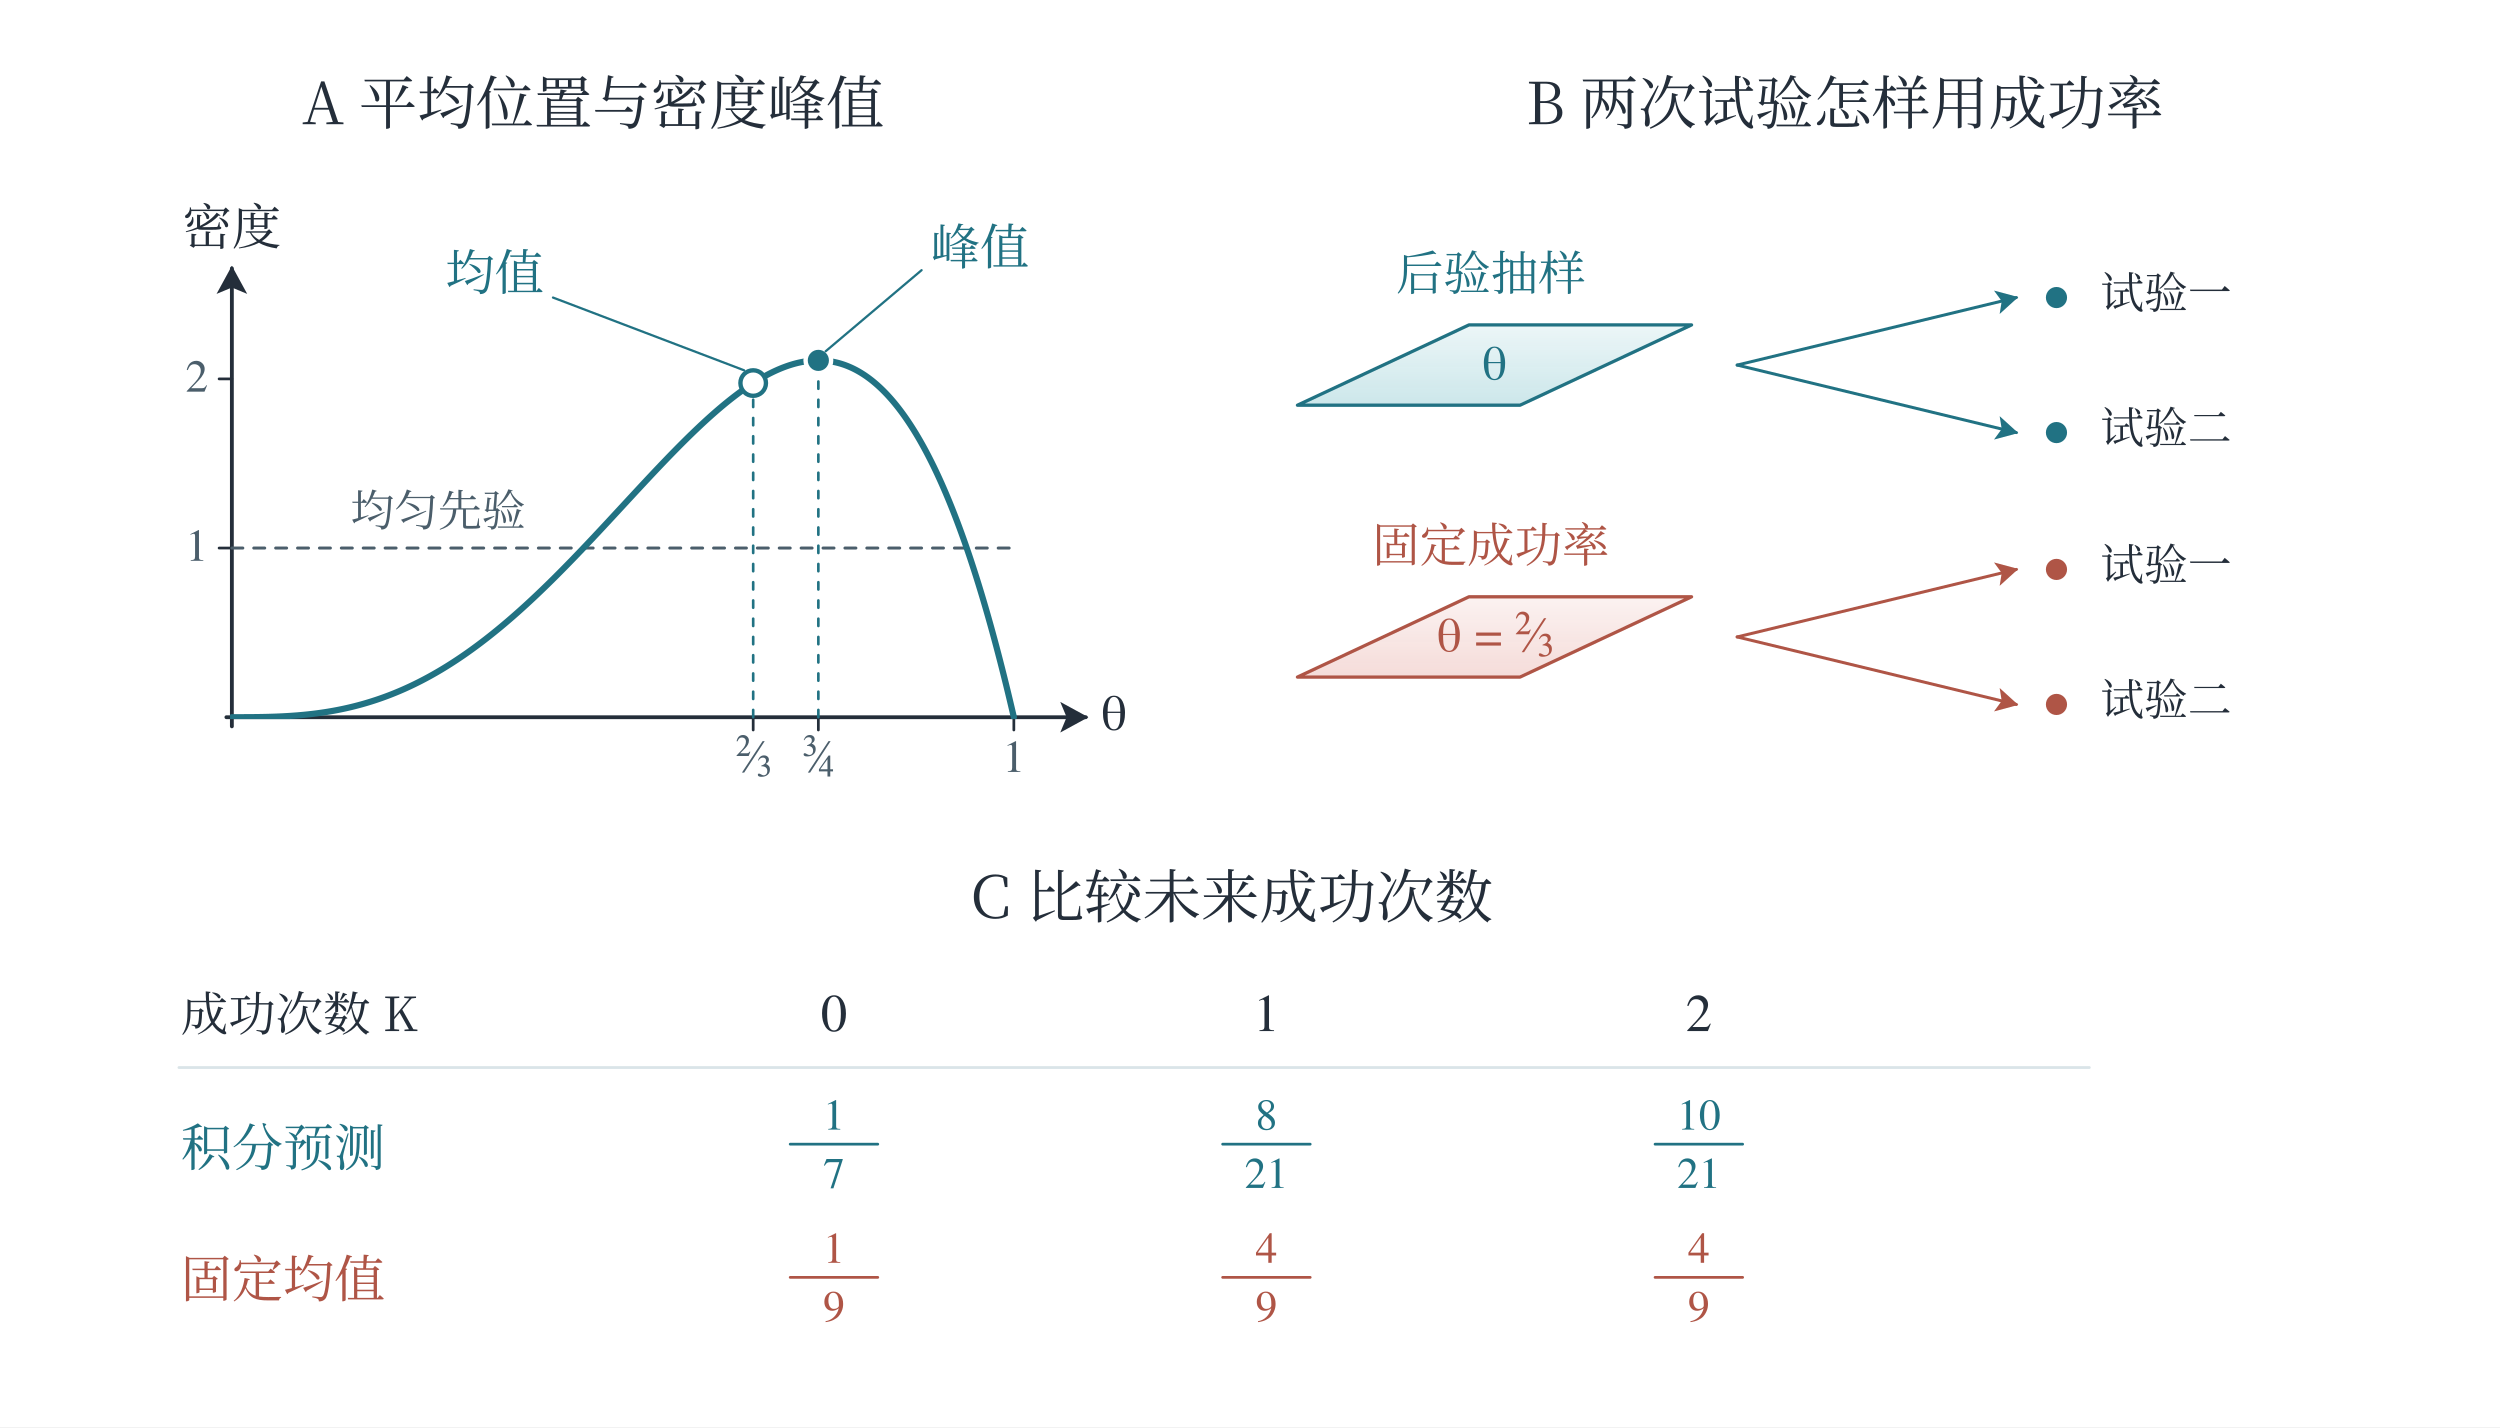
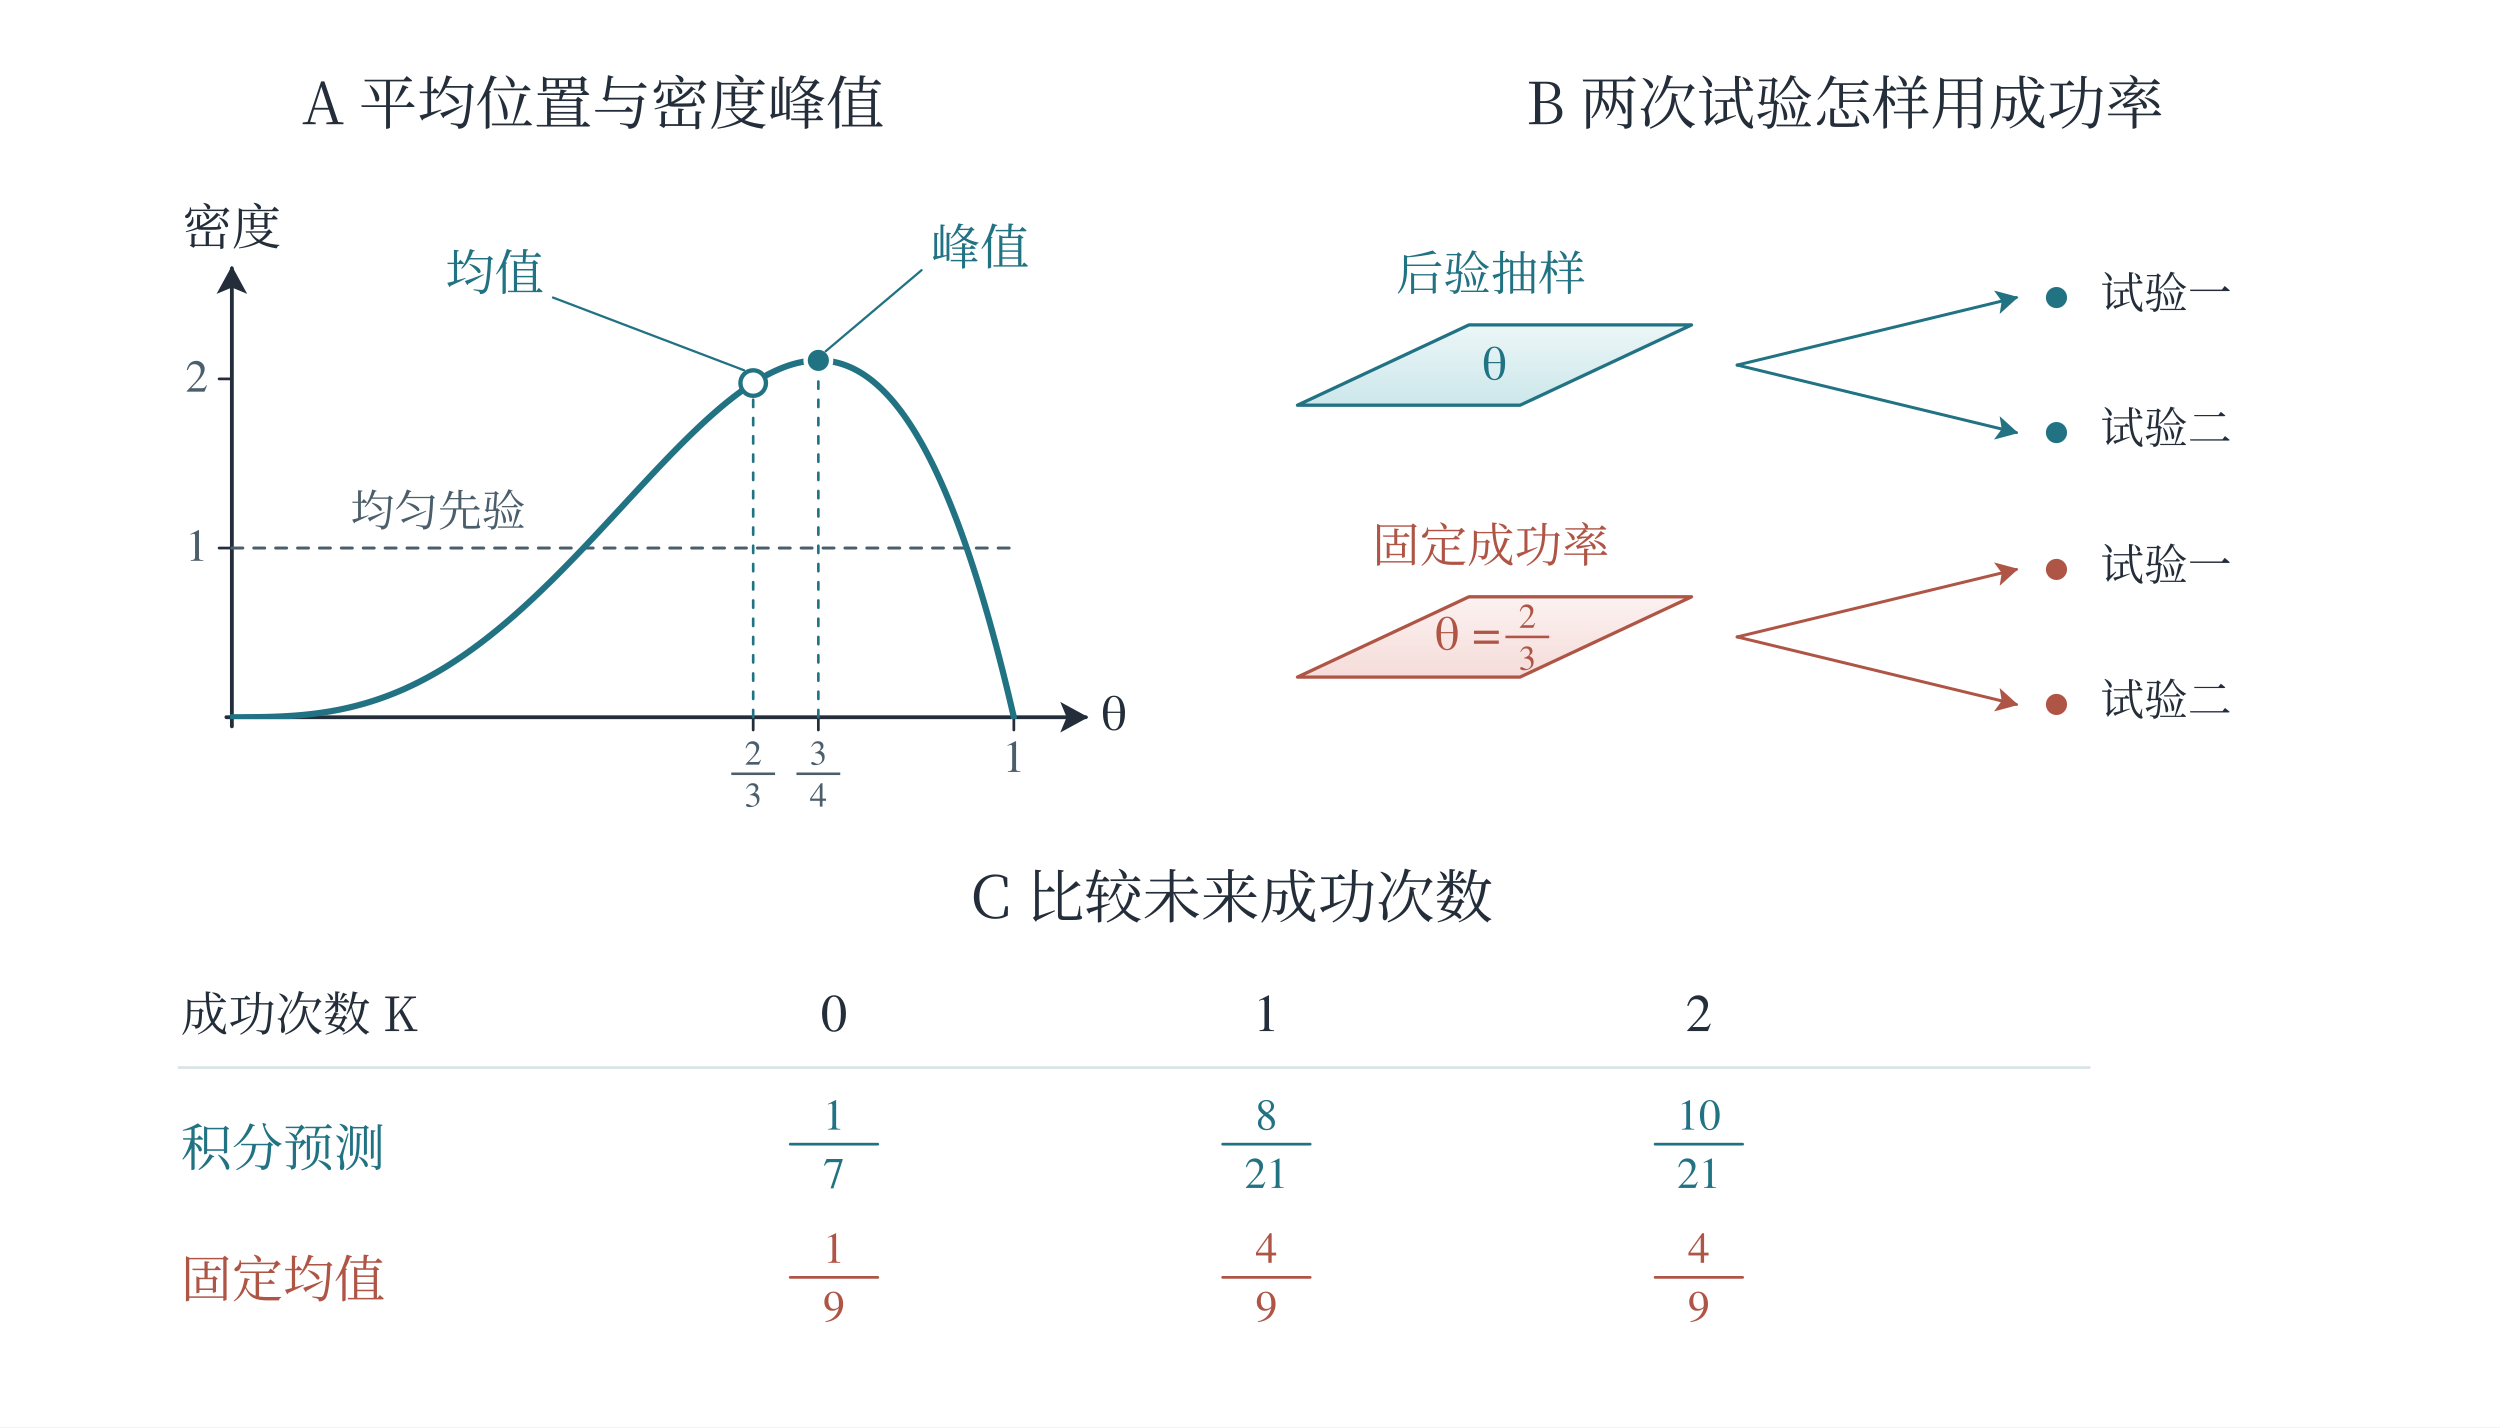
<svg xmlns="http://www.w3.org/2000/svg" width="1370.16" height="782.16" viewBox="-25.08 -25.08 1370.16 782.16" role="img" aria-labelledby="title description">
  <defs>
    <marker id="arrow-ink" viewBox="0 0 12 12" refX="10" refY="6" markerWidth="8" markerHeight="8" orient="auto-start-reverse">
      <path d="M0 0 L11 6 L0 12 L2.5 6 Z" fill="#242e3a" />
    </marker>
    <marker id="arrow-teal" viewBox="0 0 12 12" refX="10" refY="6" markerWidth="8" markerHeight="8" orient="auto-start-reverse">
      <path d="M0 0 L11 6 L0 12 L2.5 6 Z" fill="#217283" />
    </marker>
    <marker id="arrow-coral" viewBox="0 0 12 12" refX="10" refY="6" markerWidth="8" markerHeight="8" orient="auto-start-reverse">
      <path d="M0 0 L11 6 L0 12 L2.5 6 Z" fill="#af5546" />
    </marker>
    <marker id="arrow-violet" viewBox="0 0 12 12" refX="10" refY="6" markerWidth="8" markerHeight="8" orient="auto-start-reverse">
      <path d="M0 0 L11 6 L0 12 L2.5 6 Z" fill="#675e8c" />
    </marker>
    <linearGradient id="wash-cyan" x1="0%" x2="0%" y1="0%" y2="100%">
      <stop offset="0%" stop-color="#95cdd4" stop-opacity="0.18" />
      <stop offset="100%" stop-color="#95cdd4" stop-opacity="0.48" />
    </linearGradient>
    <linearGradient id="wash-red" x1="0%" x2="0%" y1="0%" y2="100%">
      <stop offset="0%" stop-color="#eab6b0" stop-opacity="0.18" />
      <stop offset="100%" stop-color="#eab6b0" stop-opacity="0.48" />
    </linearGradient>
    <linearGradient id="wash-violet" x1="0%" x2="0%" y1="0%" y2="100%">
      <stop offset="0%" stop-color="#beb4d3" stop-opacity="0.18" />
      <stop offset="100%" stop-color="#beb4d3" stop-opacity="0.48" />
    </linearGradient>
    <clipPath id="plot-1">
      <rect x="101" y="138" width="452" height="231" />
    </clipPath>
  </defs>
  <rect id="edition-paper" x="-25.08" y="-25.08" width="1370.16" height="782.16" fill="#ffffff" />
  <svg id="edition-view" x="0" y="0" width="1320" height="732" viewBox="0 0 1320 732" overflow="hidden">
    <rect width="1320" height="732" fill="#ffffff" />
    <g font-family="SimSun, Noto Serif CJK SC, STSong, Microsoft YaHei, serif">
      <text x="300" y="43" font-size="32" fill="#242e3a" text-anchor="middle" font-weight="400">A  平均位置与密度峰值</text>
      <line x1="99" y1="368" x2="570" y2="368" stroke="#242e3a" stroke-width="2.1" stroke-linecap="round" marker-end="url(#arrow-ink)" />
      <line x1="102" y1="373" x2="102" y2="122" stroke="#242e3a" stroke-width="2.1" stroke-linecap="round" marker-end="url(#arrow-ink)" />
      <text x="578" y="375" font-size="28" fill="#242e3a" text-anchor="start" font-weight="400" font-family="Cambria Math, STIX Two Text, Georgia, SimSun, serif">θ</text>
      <text x="102" y="109" font-size="27" fill="#242e3a" text-anchor="middle" font-weight="400" font-family="SimSun, Noto Serif CJK SC, STSong, Microsoft YaHei, serif">密度</text>
      <line x1="387.714" y1="368" x2="387.714" y2="375" stroke="#242e3a" stroke-width="1.5" stroke-linecap="round" />
-       <text x="387.714" y="398" font-size="25" fill="#4b5e6b" text-anchor="middle" font-weight="400" font-family="Cambria Math, STIX Two Text, Georgia, SimSun, serif">⅔</text>
+       <g>
+         <text x="387.714" y="394" font-size="19" fill="#4b5e6b" text-anchor="middle" font-weight="400" font-family="Cambria Math, STIX Two Text, Georgia, SimSun, serif">2</text>
+         <text x="387.714" y="417" font-size="19" fill="#4b5e6b" text-anchor="middle" font-weight="400" font-family="Cambria Math, STIX Two Text, Georgia, SimSun, serif">3</text>
+         <line x1="375.714" x2="399.714" y1="399" y2="399" stroke="#4b5e6b" stroke-width="1.4" />
+       </g>
      <line x1="423.429" y1="368" x2="423.429" y2="375" stroke="#242e3a" stroke-width="1.5" stroke-linecap="round" />
-       <text x="423.429" y="398" font-size="25" fill="#4b5e6b" text-anchor="middle" font-weight="400" font-family="Cambria Math, STIX Two Text, Georgia, SimSun, serif">¾</text>
+       <g>
+         <text x="423.429" y="394" font-size="19" fill="#4b5e6b" text-anchor="middle" font-weight="400" font-family="Cambria Math, STIX Two Text, Georgia, SimSun, serif">3</text>
+         <text x="423.429" y="417" font-size="19" fill="#4b5e6b" text-anchor="middle" font-weight="400" font-family="Cambria Math, STIX Two Text, Georgia, SimSun, serif">4</text>
+         <line x1="411.429" x2="435.429" y1="399" y2="399" stroke="#4b5e6b" stroke-width="1.4" />
+       </g>
      <line x1="530.571" y1="368" x2="530.571" y2="375" stroke="#242e3a" stroke-width="1.5" stroke-linecap="round" />
      <text x="530.571" y="398" font-size="25" fill="#4b5e6b" text-anchor="middle" font-weight="400" font-family="Cambria Math, STIX Two Text, Georgia, SimSun, serif">1</text>
      <line x1="95" y1="275.287" x2="102" y2="275.287" stroke="#242e3a" stroke-width="1.5" stroke-linecap="round" />
      <text x="89" y="282.287" font-size="25" fill="#4b5e6b" text-anchor="end" font-weight="400" font-family="Cambria Math, STIX Two Text, Georgia, SimSun, serif">1</text>
      <line x1="95" y1="182.575" x2="102" y2="182.575" stroke="#242e3a" stroke-width="1.5" stroke-linecap="round" />
      <text x="89" y="189.575" font-size="25" fill="#4b5e6b" text-anchor="end" font-weight="400" font-family="Cambria Math, STIX Two Text, Georgia, SimSun, serif">2</text>
      <polyline points="102,275.287 530.571,275.287" fill="none" stroke="#4b5e6b" stroke-width="1.65" stroke-linecap="round" stroke-linejoin="round" stroke-dasharray="6 6" clip-path="url(#plot-1)" />
      <polyline points="102,368 103.071,368 104.143,368 105.214,367.999 106.286,367.998 107.357,367.996 108.429,367.994 109.5,367.99 110.571,367.985 111.643,367.979 112.714,367.972 113.786,367.962 114.857,367.951 115.929,367.938 117,367.923 118.071,367.906 119.143,367.886 120.214,367.864 121.286,367.839 122.357,367.811 123.429,367.78 124.5,367.746 125.571,367.708 126.643,367.668 127.714,367.624 128.786,367.576 129.857,367.524 130.929,367.468 132,367.409 133.071,367.345 134.143,367.276 135.214,367.204 136.286,367.127 137.357,367.045 138.429,366.958 139.5,366.866 140.571,366.77 141.643,366.668 142.714,366.561 143.786,366.449 144.857,366.331 145.929,366.208 147,366.079 148.071,365.944 149.143,365.803 150.214,365.657 151.286,365.504 152.357,365.345 153.429,365.18 154.5,365.009 155.571,364.831 156.643,364.647 157.714,364.456 158.786,364.258 159.857,364.054 160.929,363.842 162,363.624 163.071,363.399 164.143,363.167 165.214,362.927 166.286,362.681 167.357,362.427 168.429,362.165 169.5,361.896 170.571,361.62 171.643,361.336 172.714,361.045 173.786,360.746 174.857,360.439 175.929,360.124 177,359.801 178.071,359.471 179.143,359.133 180.214,358.786 181.286,358.432 182.357,358.069 183.429,357.698 184.5,357.319 185.571,356.932 186.643,356.537 187.714,356.133 188.786,355.721 189.857,355.3 190.929,354.871 192,354.434 193.071,353.988 194.143,353.534 195.214,353.071 196.286,352.6 197.357,352.12 198.429,351.631 199.5,351.134 200.571,350.628 201.643,350.114 202.714,349.591 203.786,349.059 204.857,348.519 205.929,347.97 207,347.412 208.071,346.846 209.143,346.271 210.214,345.687 211.286,345.094 212.357,344.493 213.429,343.883 214.5,343.265 215.571,342.637 216.643,342.002 217.714,341.357 218.786,340.704 219.857,340.042 220.929,339.372 222,338.693 223.071,338.005 224.143,337.309 225.214,336.605 226.286,335.891 227.357,335.17 228.429,334.44 229.5,333.701 230.571,332.955 231.643,332.2 232.714,331.436 233.786,330.664 234.857,329.884 235.929,329.096 237,328.3 238.071,327.496 239.143,326.683 240.214,325.863 241.286,325.034 242.357,324.198 243.429,323.354 244.5,322.502 245.571,321.642 246.643,320.775 247.714,319.9 248.786,319.017 249.857,318.127 250.929,317.229 252,316.324 253.071,315.412 254.143,314.493 255.214,313.566 256.286,312.632 257.357,311.692 258.429,310.744 259.5,309.79 260.571,308.828 261.643,307.86 262.714,306.886 263.786,305.905 264.857,304.917 265.929,303.923 267,302.923 268.071,301.917 269.143,300.905 270.214,299.886 271.286,298.862 272.357,297.832 273.429,296.797 274.5,295.756 275.571,294.709 276.643,293.657 277.714,292.6 278.786,291.538 279.857,290.47 280.929,289.398 282,288.321 283.071,287.239 284.143,286.153 285.214,285.062 286.286,283.967 287.357,282.868 288.429,281.765 289.5,280.658 290.571,279.547 291.643,278.432 292.714,277.314 293.786,276.192 294.857,275.067 295.929,273.939 297,272.808 298.071,271.674 299.143,270.538 300.214,269.399 301.286,268.257 302.357,267.114 303.429,265.968 304.5,264.82 305.571,263.67 306.643,262.519 307.714,261.366 308.786,260.212 309.857,259.057 310.929,257.9 312,256.743 313.071,255.585 314.143,254.427 315.214,253.268 316.286,252.109 317.357,250.95 318.429,249.792 319.5,248.633 320.571,247.476 321.643,246.318 322.714,245.162 323.786,244.007 324.857,242.853 325.929,241.701 327,240.55 328.071,239.401 329.143,238.254 330.214,237.109 331.286,235.967 332.357,234.827 333.429,233.69 334.5,232.556 335.571,231.426 336.643,230.298 337.714,229.175 338.786,228.055 339.857,226.939 340.929,225.827 342,224.72 343.071,223.618 344.143,222.52 345.214,221.428 346.286,220.34 347.357,219.259 348.429,218.183 349.5,217.113 350.571,216.05 351.643,214.992 352.714,213.942 353.786,212.898 354.857,211.862 355.929,210.833 357,209.812 358.071,208.798 359.143,207.793 360.214,206.796 361.286,205.807 362.357,204.827 363.429,203.857 364.5,202.896 365.571,201.944 366.643,201.002 367.714,200.07 368.786,199.149 369.857,198.238 370.929,197.338 372,196.45 373.071,195.572 374.143,194.706 375.214,193.853 376.286,193.011 377.357,192.182 378.429,191.365 379.5,190.562 380.571,189.772 381.643,188.995 382.714,188.232 383.786,187.484 384.857,186.749 385.929,186.03 387,185.325 388.071,184.636 389.143,183.962 390.214,183.304 391.286,182.663 392.357,182.037 393.429,181.429 394.5,180.837 395.571,180.263 396.643,179.706 397.714,179.167 398.786,178.647 399.857,178.145 400.929,177.662 402,177.198 403.071,176.753 404.143,176.328 405.214,175.924 406.286,175.54 407.357,175.176 408.429,174.834 409.5,174.513 410.571,174.213 411.643,173.936 412.714,173.681 413.786,173.449 414.857,173.24 415.929,173.054 417,172.891 418.071,172.753 419.143,172.639 420.214,172.55 421.286,172.486 422.357,172.447 423.429,172.434 424.5,172.448 425.571,172.487 426.643,172.553 427.714,172.647 428.786,172.768 429.857,172.916 430.929,173.093 432,173.299 433.071,173.533 434.143,173.797 435.214,174.09 436.286,174.414 437.357,174.767 438.429,175.152 439.5,175.567 440.571,176.014 441.643,176.493 442.714,177.004 443.786,177.548 444.857,178.125 445.929,178.735 447,179.379 448.071,180.057 449.143,180.769 450.214,181.517 451.286,182.299 452.357,183.118 453.429,183.973 454.5,184.864 455.571,185.792 456.643,186.757 457.714,187.76 458.786,188.801 459.857,189.88 460.929,190.999 462,192.156 463.071,193.354 464.143,194.592 465.214,195.87 466.286,197.189 467.357,198.549 468.429,199.951 469.5,201.396 470.571,202.883 471.643,204.413 472.714,205.987 473.786,207.604 474.857,209.266 475.929,210.973 477,212.725 478.071,214.522 479.143,216.366 480.214,218.256 481.286,220.193 482.357,222.177 483.429,224.209 484.5,226.29 485.571,228.419 486.643,230.597 487.714,232.825 488.786,235.103 489.857,237.432 490.929,239.811 492,242.242 493.071,244.725 494.143,247.26 495.214,249.848 496.286,252.489 497.357,255.184 498.429,257.934 499.5,260.737 500.571,263.596 501.643,266.511 502.714,269.482 503.786,272.509 504.857,275.593 505.929,278.735 507,281.935 508.071,285.193 509.143,288.511 510.214,291.887 511.286,295.324 512.357,298.821 513.429,302.379 514.5,305.999 515.571,309.68 516.643,313.424 517.714,317.23 518.786,321.1 519.857,325.034 520.929,329.033 522,333.096 523.071,337.225 524.143,341.419 525.214,345.68 526.286,350.008 527.357,354.404 528.429,358.867 529.5,363.399 530.571,368" fill="none" stroke="#217283" stroke-width="3.4" stroke-linecap="round" stroke-linejoin="round" clip-path="url(#plot-1)" />
      <line x1="387.714" y1="368" x2="387.714" y2="184.864" stroke="#217283" stroke-width="1.45" stroke-linecap="round" stroke-dasharray="4 6" />
      <circle cx="387.714" cy="184.864" r="7" fill="#ffffff" stroke="#217283" stroke-width="2.4" />
      <line x1="423.429" y1="368" x2="423.429" y2="172.434" stroke="#217283" stroke-width="1.45" stroke-linecap="round" stroke-dasharray="4 6" />
      <circle cx="423.429" cy="172.434" r="7" fill="#217283" stroke="#ffffff" stroke-width="2.4" />
      <text x="273" y="134" font-size="27" fill="#217283" text-anchor="end" font-weight="400" font-family="SimSun, Noto Serif CJK SC, STSong, Microsoft YaHei, serif">均值</text>
      <line x1="278" y1="138" x2="382.714" y2="177.864" stroke="#217283" stroke-width="1.25" stroke-linecap="round" />
      <text x="485" y="120" font-size="27" fill="#217283" text-anchor="start" font-weight="400" font-family="SimSun, Noto Serif CJK SC, STSong, Microsoft YaHei, serif">峰值</text>
      <line x1="480" y1="123" x2="427.429" y2="167.434" stroke="#217283" stroke-width="1.25" stroke-linecap="round" />
      <text x="263" y="263.287" font-size="24" fill="#4b5e6b" text-anchor="end" font-weight="400" font-family="SimSun, Noto Serif CJK SC, STSong, Microsoft YaHei, serif">均匀先验</text>
      <text x="986" y="43" font-size="32" fill="#242e3a" text-anchor="middle" font-weight="400">B  两次试验怎样用成功率</text>
      <polygon points="686,197 780,153 902,153 808,197" fill="url(#wash-cyan)" stroke="#217283" stroke-width="1.8" stroke-linecap="round" stroke-linejoin="round" />
      <text x="792" y="134" font-size="26" fill="#217283" text-anchor="middle" font-weight="400" font-family="SimSun, Noto Serif CJK SC, STSong, Microsoft YaHei, serif">后验抽样</text>
      <text x="794" y="183" font-size="27" fill="#217283" text-anchor="middle" font-weight="400" font-family="Cambria Math, STIX Two Text, Georgia, SimSun, serif">θ</text>
      <line x1="927" y1="175" x2="1080" y2="138" stroke="#217283" stroke-width="1.65" stroke-linecap="round" marker-end="url(#arrow-teal)" />
      <circle cx="1102" cy="138" r="7" fill="#217283" stroke="#ffffff" stroke-width="2.4" />
      <text x="1126" y="144" font-size="24" fill="#242e3a" text-anchor="start" font-weight="400" font-family="SimSun, Noto Serif CJK SC, STSong, Microsoft YaHei, serif">试验一</text>
      <line x1="927" y1="175" x2="1080" y2="212" stroke="#217283" stroke-width="1.65" stroke-linecap="round" marker-end="url(#arrow-teal)" />
      <circle cx="1102" cy="212" r="7" fill="#217283" stroke="#ffffff" stroke-width="2.4" />
      <text x="1126" y="218" font-size="24" fill="#242e3a" text-anchor="start" font-weight="400" font-family="SimSun, Noto Serif CJK SC, STSong, Microsoft YaHei, serif">试验二</text>
      <polygon points="686,346 780,302 902,302 808,346" fill="url(#wash-red)" stroke="#af5546" stroke-width="1.8" stroke-linecap="round" stroke-linejoin="round" />
      <text x="792" y="283" font-size="26" fill="#af5546" text-anchor="middle" font-weight="400" font-family="SimSun, Noto Serif CJK SC, STSong, Microsoft YaHei, serif">固定成功率</text>
-       <text x="794" y="332" font-size="27" fill="#af5546" text-anchor="middle" font-weight="400" font-family="Cambria Math, STIX Two Text, Georgia, SimSun, serif">θ = ⅔</text>
+       <text x="779" y="331" font-size="27" fill="#af5546" text-anchor="middle" font-weight="400" font-family="Cambria Math, STIX Two Text, Georgia, SimSun, serif">θ =</text>
+       <g>
+         <text x="812.0" y="319" font-size="19" fill="#af5546" text-anchor="middle" font-weight="400" font-family="Cambria Math, STIX Two Text, Georgia, SimSun, serif">2</text>
+         <text x="812.0" y="342" font-size="19" fill="#af5546" text-anchor="middle" font-weight="400" font-family="Cambria Math, STIX Two Text, Georgia, SimSun, serif">3</text>
+         <line x1="800.0" x2="824.0" y1="324" y2="324" stroke="#af5546" stroke-width="1.4" />
+       </g>
      <line x1="927" y1="324" x2="1080" y2="287" stroke="#af5546" stroke-width="1.65" stroke-linecap="round" marker-end="url(#arrow-coral)" />
      <circle cx="1102" cy="287" r="7" fill="#af5546" stroke="#ffffff" stroke-width="2.4" />
      <text x="1126" y="293" font-size="24" fill="#242e3a" text-anchor="start" font-weight="400" font-family="SimSun, Noto Serif CJK SC, STSong, Microsoft YaHei, serif">试验一</text>
      <line x1="927" y1="324" x2="1080" y2="361" stroke="#af5546" stroke-width="1.65" stroke-linecap="round" marker-end="url(#arrow-coral)" />
      <circle cx="1102" cy="361" r="7" fill="#af5546" stroke="#ffffff" stroke-width="2.4" />
      <text x="1126" y="367" font-size="24" fill="#242e3a" text-anchor="start" font-weight="400" font-family="SimSun, Noto Serif CJK SC, STSong, Microsoft YaHei, serif">试验二</text>
      <text x="650" y="478" font-size="32" fill="#242e3a" text-anchor="middle" font-weight="400">C  比较未来成功次数</text>
      <text x="74" y="540" font-size="26" fill="#242e3a" text-anchor="start" font-weight="400">成功次数 K</text>
      <text x="74" y="614" font-size="28" fill="#217283" text-anchor="start" font-weight="400" font-family="SimSun, Noto Serif CJK SC, STSong, Microsoft YaHei, serif">积分预测</text>
      <text x="74" y="686" font-size="28" fill="#af5546" text-anchor="start" font-weight="400" font-family="SimSun, Noto Serif CJK SC, STSong, Microsoft YaHei, serif">固定均值</text>
      <text x="432" y="540" font-size="29" fill="#242e3a" text-anchor="middle" font-weight="400" font-family="Cambria Math, STIX Two Text, Georgia, SimSun, serif">0</text>
      <text x="432" y="594" font-size="24" fill="#217283" text-anchor="middle" font-weight="400" font-family="Cambria Math, STIX Two Text, Georgia, SimSun, serif">1</text>
      <line x1="408" y1="602" x2="456" y2="602" stroke="#217283" stroke-width="1.5" stroke-linecap="round" />
      <text x="432" y="626" font-size="24" fill="#217283" text-anchor="middle" font-weight="400" font-family="Cambria Math, STIX Two Text, Georgia, SimSun, serif">7</text>
      <text x="432" y="667" font-size="24" fill="#af5546" text-anchor="middle" font-weight="400" font-family="Cambria Math, STIX Two Text, Georgia, SimSun, serif">1</text>
      <line x1="408" y1="675" x2="456" y2="675" stroke="#af5546" stroke-width="1.5" stroke-linecap="round" />
      <text x="432" y="699" font-size="24" fill="#af5546" text-anchor="middle" font-weight="400" font-family="Cambria Math, STIX Two Text, Georgia, SimSun, serif">9</text>
      <text x="669" y="540" font-size="29" fill="#242e3a" text-anchor="middle" font-weight="400" font-family="Cambria Math, STIX Two Text, Georgia, SimSun, serif">1</text>
      <text x="669" y="594" font-size="24" fill="#217283" text-anchor="middle" font-weight="400" font-family="Cambria Math, STIX Two Text, Georgia, SimSun, serif">8</text>
      <line x1="645" y1="602" x2="693" y2="602" stroke="#217283" stroke-width="1.5" stroke-linecap="round" />
      <text x="669" y="626" font-size="24" fill="#217283" text-anchor="middle" font-weight="400" font-family="Cambria Math, STIX Two Text, Georgia, SimSun, serif">21</text>
      <text x="669" y="667" font-size="24" fill="#af5546" text-anchor="middle" font-weight="400" font-family="Cambria Math, STIX Two Text, Georgia, SimSun, serif">4</text>
      <line x1="645" y1="675" x2="693" y2="675" stroke="#af5546" stroke-width="1.5" stroke-linecap="round" />
      <text x="669" y="699" font-size="24" fill="#af5546" text-anchor="middle" font-weight="400" font-family="Cambria Math, STIX Two Text, Georgia, SimSun, serif">9</text>
      <text x="906" y="540" font-size="29" fill="#242e3a" text-anchor="middle" font-weight="400" font-family="Cambria Math, STIX Two Text, Georgia, SimSun, serif">2</text>
      <text x="906" y="594" font-size="24" fill="#217283" text-anchor="middle" font-weight="400" font-family="Cambria Math, STIX Two Text, Georgia, SimSun, serif">10</text>
      <line x1="882" y1="602" x2="930" y2="602" stroke="#217283" stroke-width="1.5" stroke-linecap="round" />
      <text x="906" y="626" font-size="24" fill="#217283" text-anchor="middle" font-weight="400" font-family="Cambria Math, STIX Two Text, Georgia, SimSun, serif">21</text>
      <text x="906" y="667" font-size="24" fill="#af5546" text-anchor="middle" font-weight="400" font-family="Cambria Math, STIX Two Text, Georgia, SimSun, serif">4</text>
      <line x1="882" y1="675" x2="930" y2="675" stroke="#af5546" stroke-width="1.5" stroke-linecap="round" />
      <text x="906" y="699" font-size="24" fill="#af5546" text-anchor="middle" font-weight="400" font-family="Cambria Math, STIX Two Text, Georgia, SimSun, serif">9</text>
      <line x1="73" y1="560" x2="1120" y2="560" stroke="#dae4e8" stroke-width="1.55" stroke-linecap="round" />
    </g>
  </svg>
</svg>
